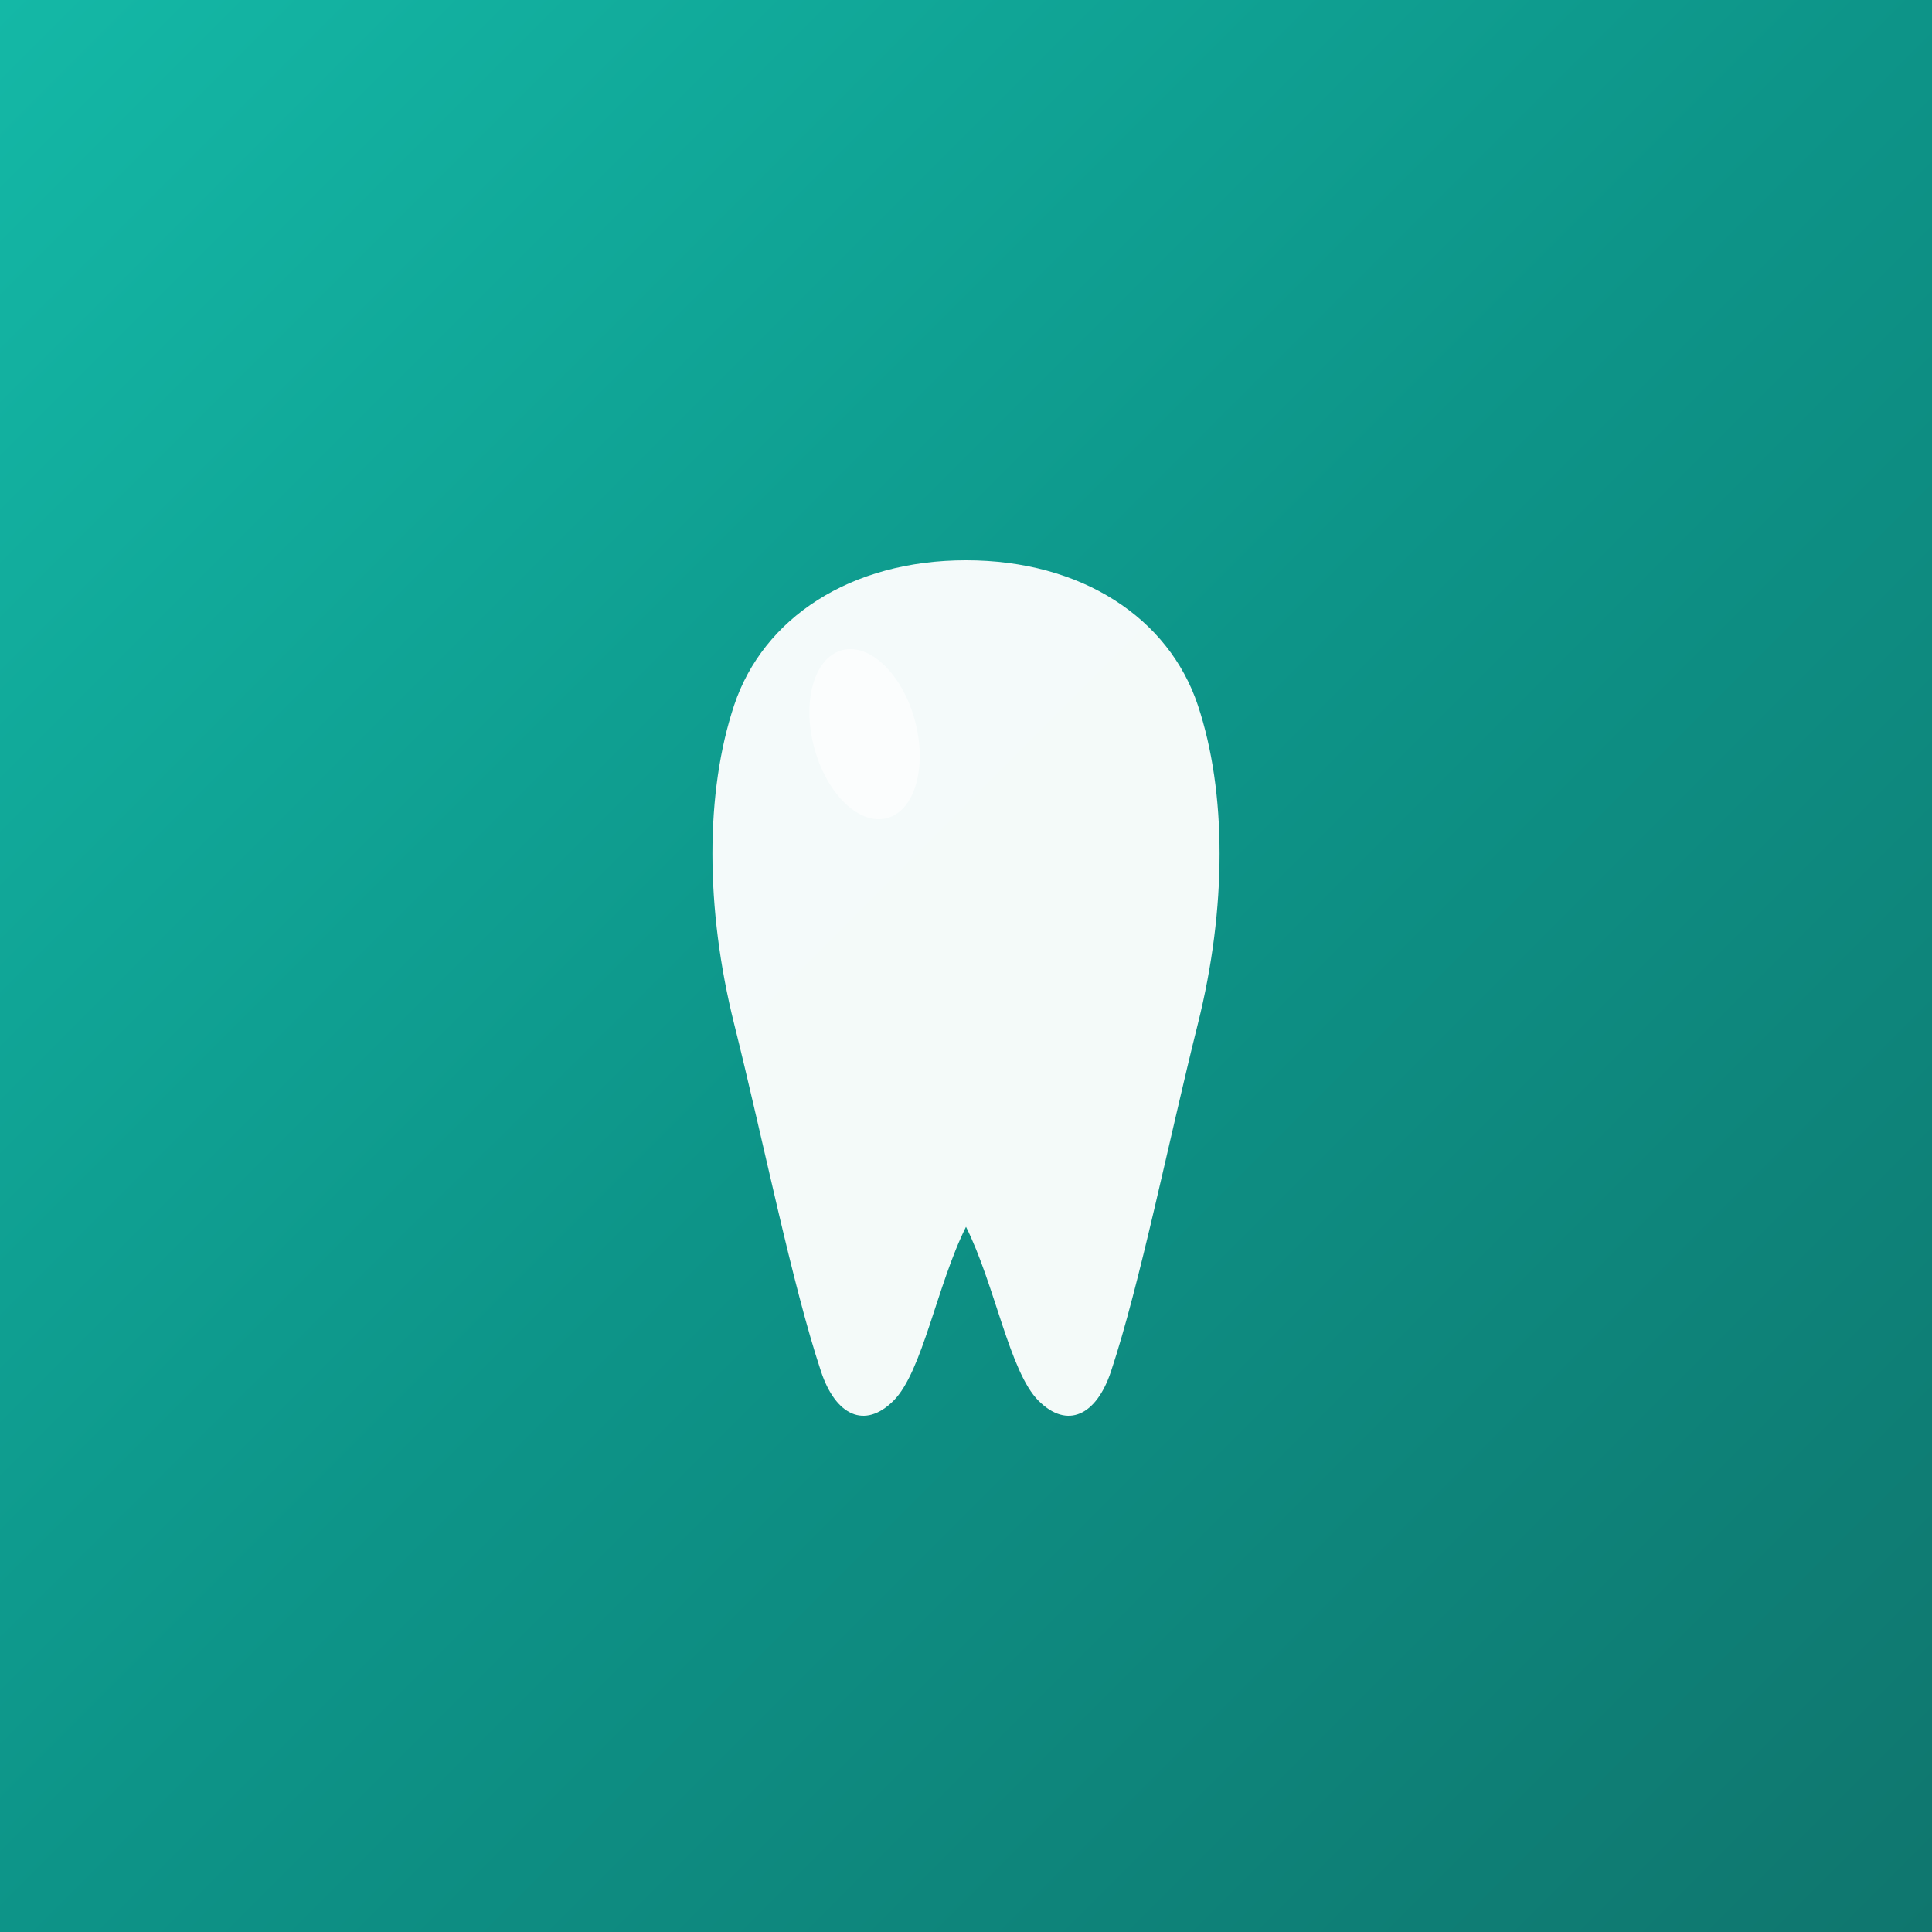
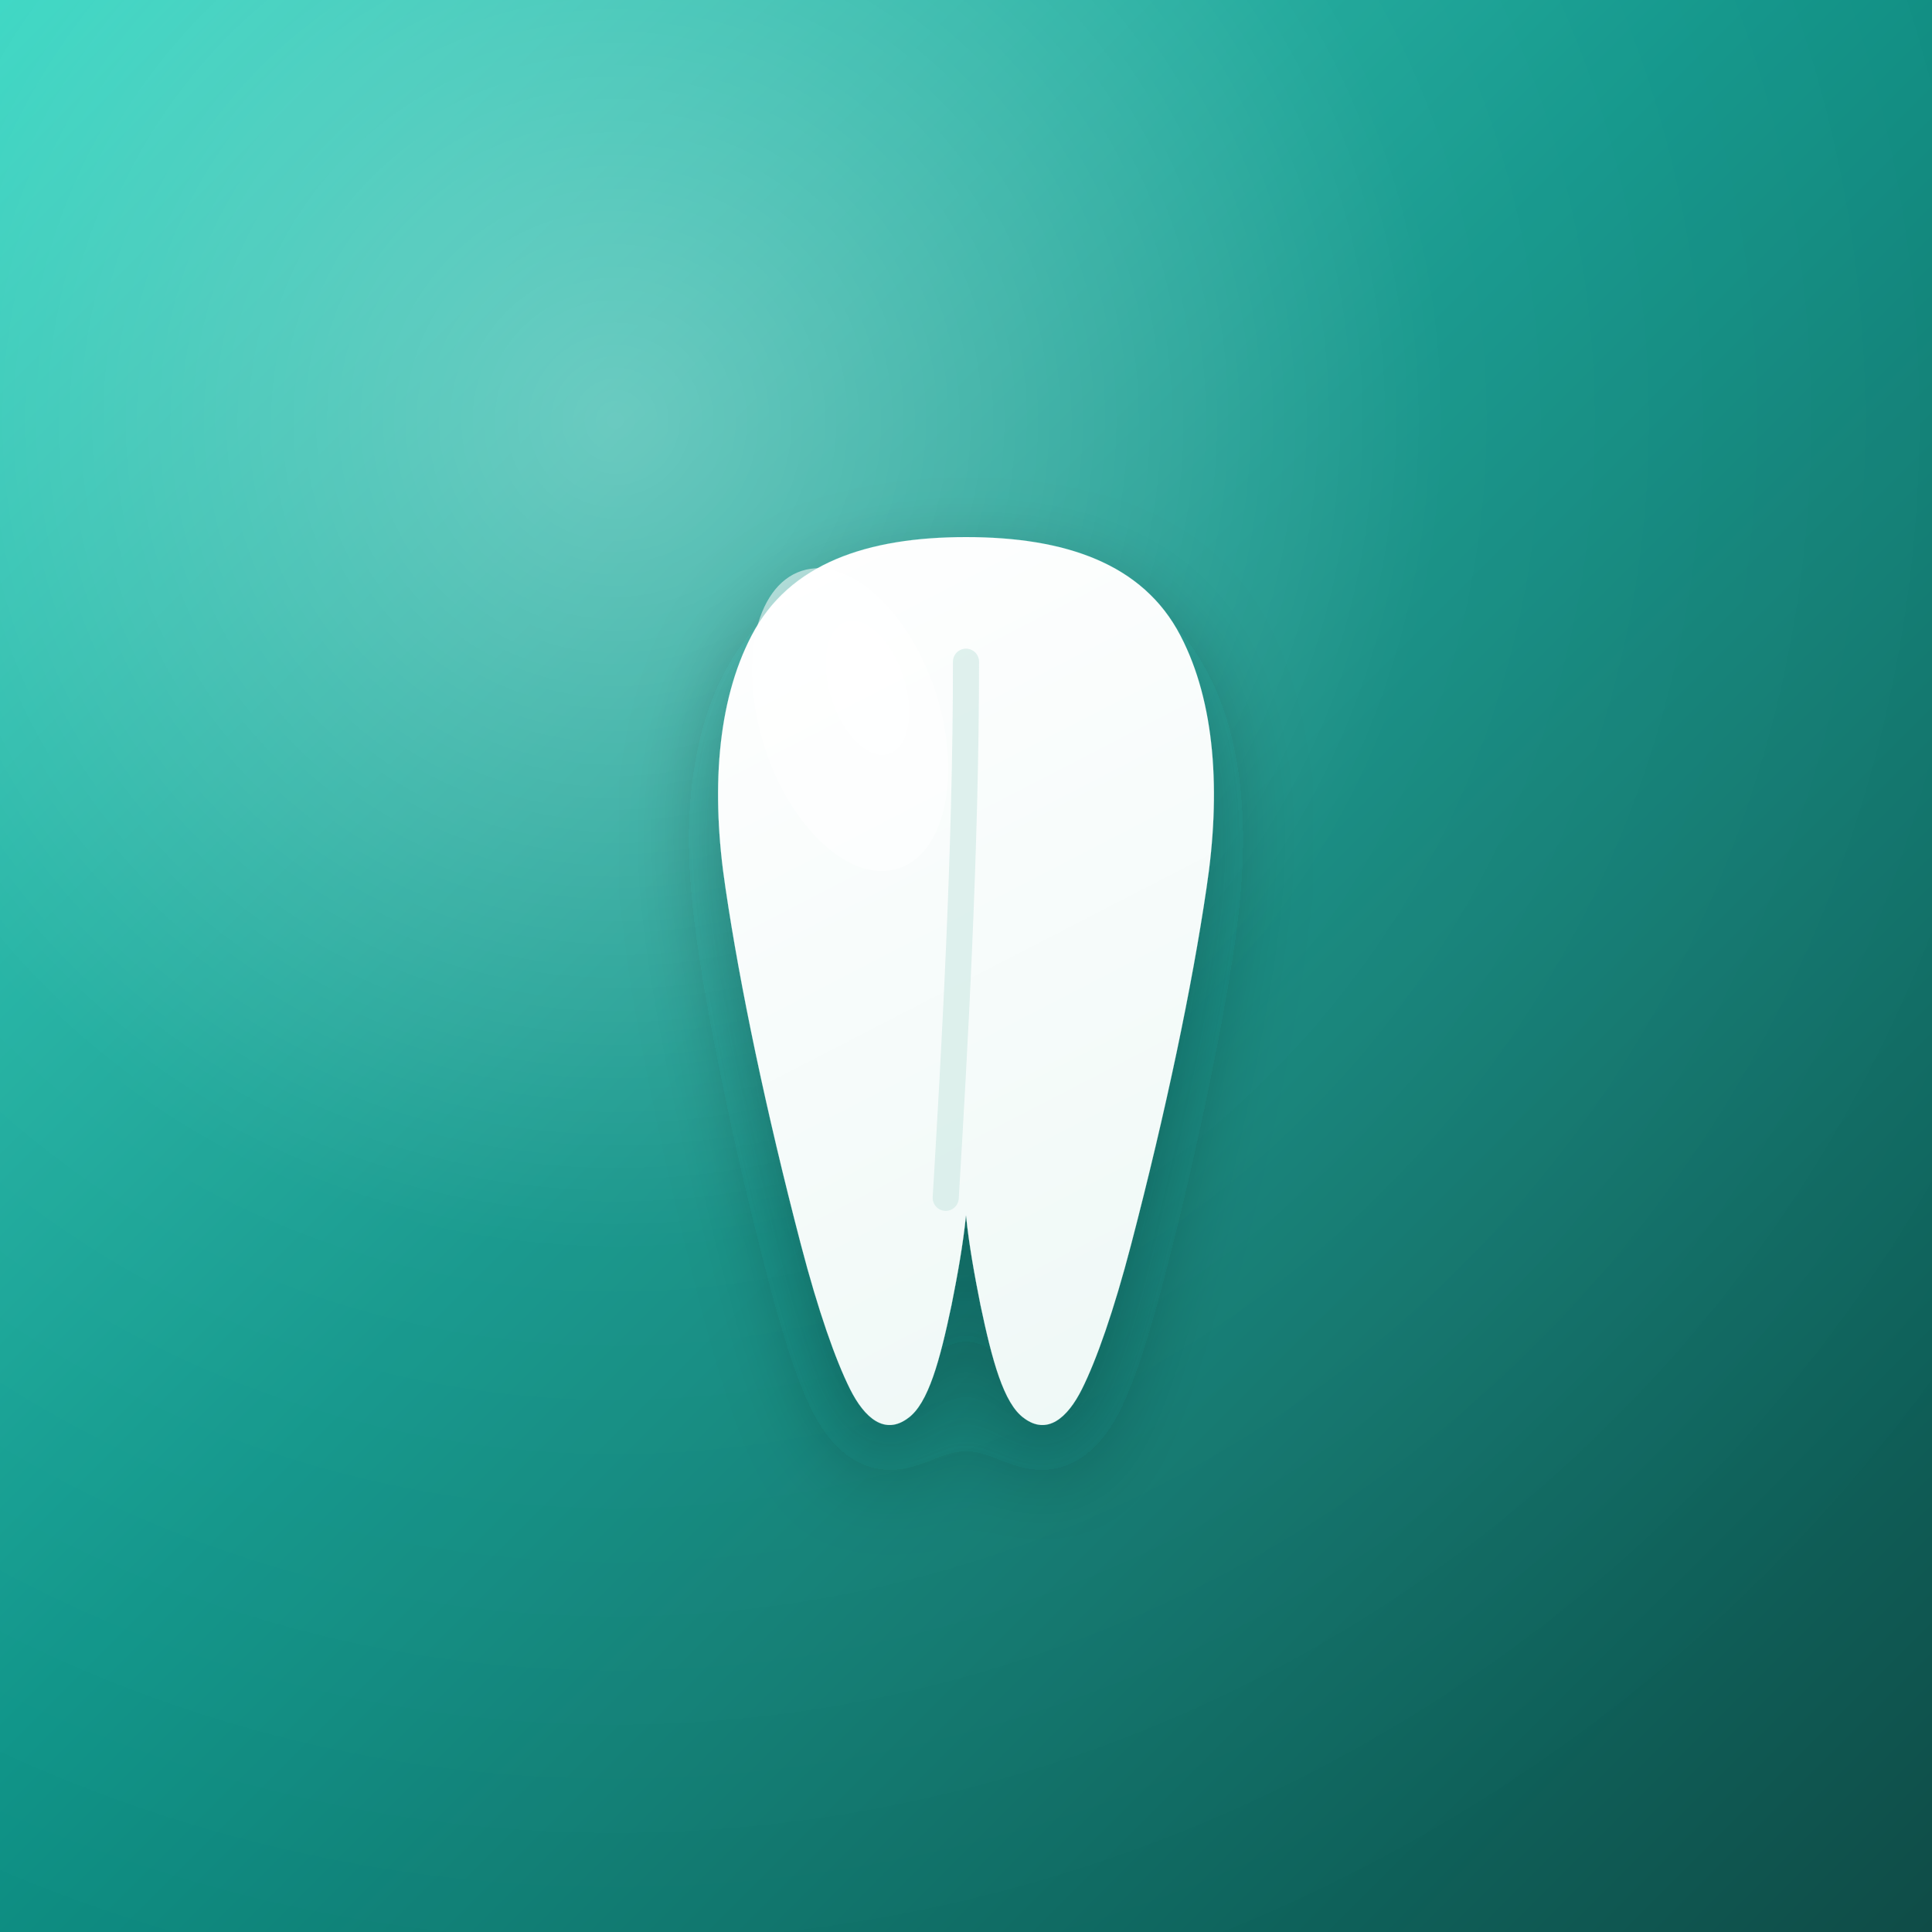
<svg xmlns="http://www.w3.org/2000/svg" viewBox="0 0 48 48" fill="none">
  <defs>
-     <linearGradient id="g" x1="0" y1="0" x2="48" y2="48" gradientUnits="userSpaceOnUse">
-       <stop stop-color="#14b8a6" />
-       <stop offset="0.5" stop-color="#0d9488" />
-       <stop offset="1" stop-color="#0f766e" />
+     <linearGradient id="bg" x1="0" y1="0" x2="48" y2="48" gradientUnits="userSpaceOnUse">
+       <stop offset="0" stop-color="#2dd4bf" />
+       <stop offset="0.45" stop-color="#0d9488" />
+       <stop offset="1" stop-color="#0f4c47" />
    </linearGradient>
+     <radialGradient id="glow" cx="0.32" cy="0.22" r="0.85">
+       <stop offset="0" stop-color="#ffffff" stop-opacity="0.35" />
+       <stop offset="0.5" stop-color="#ffffff" stop-opacity="0.06" />
+       <stop offset="1" stop-color="#ffffff" stop-opacity="0" />
+     </radialGradient>
+     <linearGradient id="tooth" x1="16" y1="9" x2="32" y2="40" gradientUnits="userSpaceOnUse">
+       <stop offset="0" stop-color="#ffffff" />
+       <stop offset="1" stop-color="#eef8f6" />
+     </linearGradient>
+     <filter id="toothShadow" x="-20%" y="-20%" width="140%" height="150%">
+       <feDropShadow dx="0" dy="1.4" stdDeviation="1.6" flood-color="#04302b" flood-opacity="0.35" />
+     </filter>
  </defs>
-   <rect width="48" height="48" fill="url(#g)" />
+   <rect width="48" height="48" fill="url(#bg)" />
+   <rect width="48" height="48" fill="url(#glow)" />
  <g transform="translate(24 24) scale(0.72) translate(-24 -24)">
-     <path d="M24 10 C20 10 17 12 16 15 C15 18 15 22 16 26 C17 30 18 35 19 38 C19.5 39.5 20.5 40 21.5 39 C22.5 38 23 35 24 33 C25 35 25.5 38 26.5 39 C27.5 40 28.5 39.5 29 38 C30 35 31 30 32 26 C33 22 33 18 32 15 C31 12 28 10 24 10 Z" fill="white" fill-opacity="0.95" />
-     <ellipse cx="20.5" cy="16" rx="1.8" ry="3" fill="rgba(255,255,255,0.6)" transform="rotate(-15 20.5 16)" />
+     <g filter="url(#toothShadow)">
+       <path d="M24 9.2            C20.6 9.2 17.9 10.1 16.6 12.6            C15.4 14.9 15.2 18 15.7 21.3            C16.2 24.7 17.1 29 18.3 33.6            C18.9 35.9 19.5 37.6 20 38.6            C20.5 39.6 21.2 40.2 22 39.6            C22.7 39.1 23.1 37.6 23.5 35.7            C23.7 34.7 23.9 33.6 24 32.6            C24.1 33.6 24.3 34.7 24.5 35.7            C24.9 37.6 25.3 39.1 26 39.6            C26.8 40.2 27.5 39.6 28 38.6            C28.5 37.6 29.1 35.9 29.7 33.6            C30.9 29 31.8 24.7 32.3 21.3            C32.8 18 32.6 14.9 31.4 12.6            C30.1 10.1 27.4 9.2 24 9.2 Z" fill="url(#tooth)" />
+       <path d="M24 13.5 C24 20 23.6 27 23.3 32" stroke="#cfe9e5" stroke-width="0.9" stroke-linecap="round" opacity="0.65" />
+     </g>
+     <ellipse cx="20" cy="15.5" rx="3.1" ry="5.4" fill="#ffffff" opacity="0.55" transform="rotate(-18 20 15.5)" />
+     <ellipse cx="20.6" cy="14.4" rx="1.3" ry="2.4" fill="#ffffff" opacity="0.75" transform="rotate(-18 20.6 14.4)" />
  </g>
</svg>
